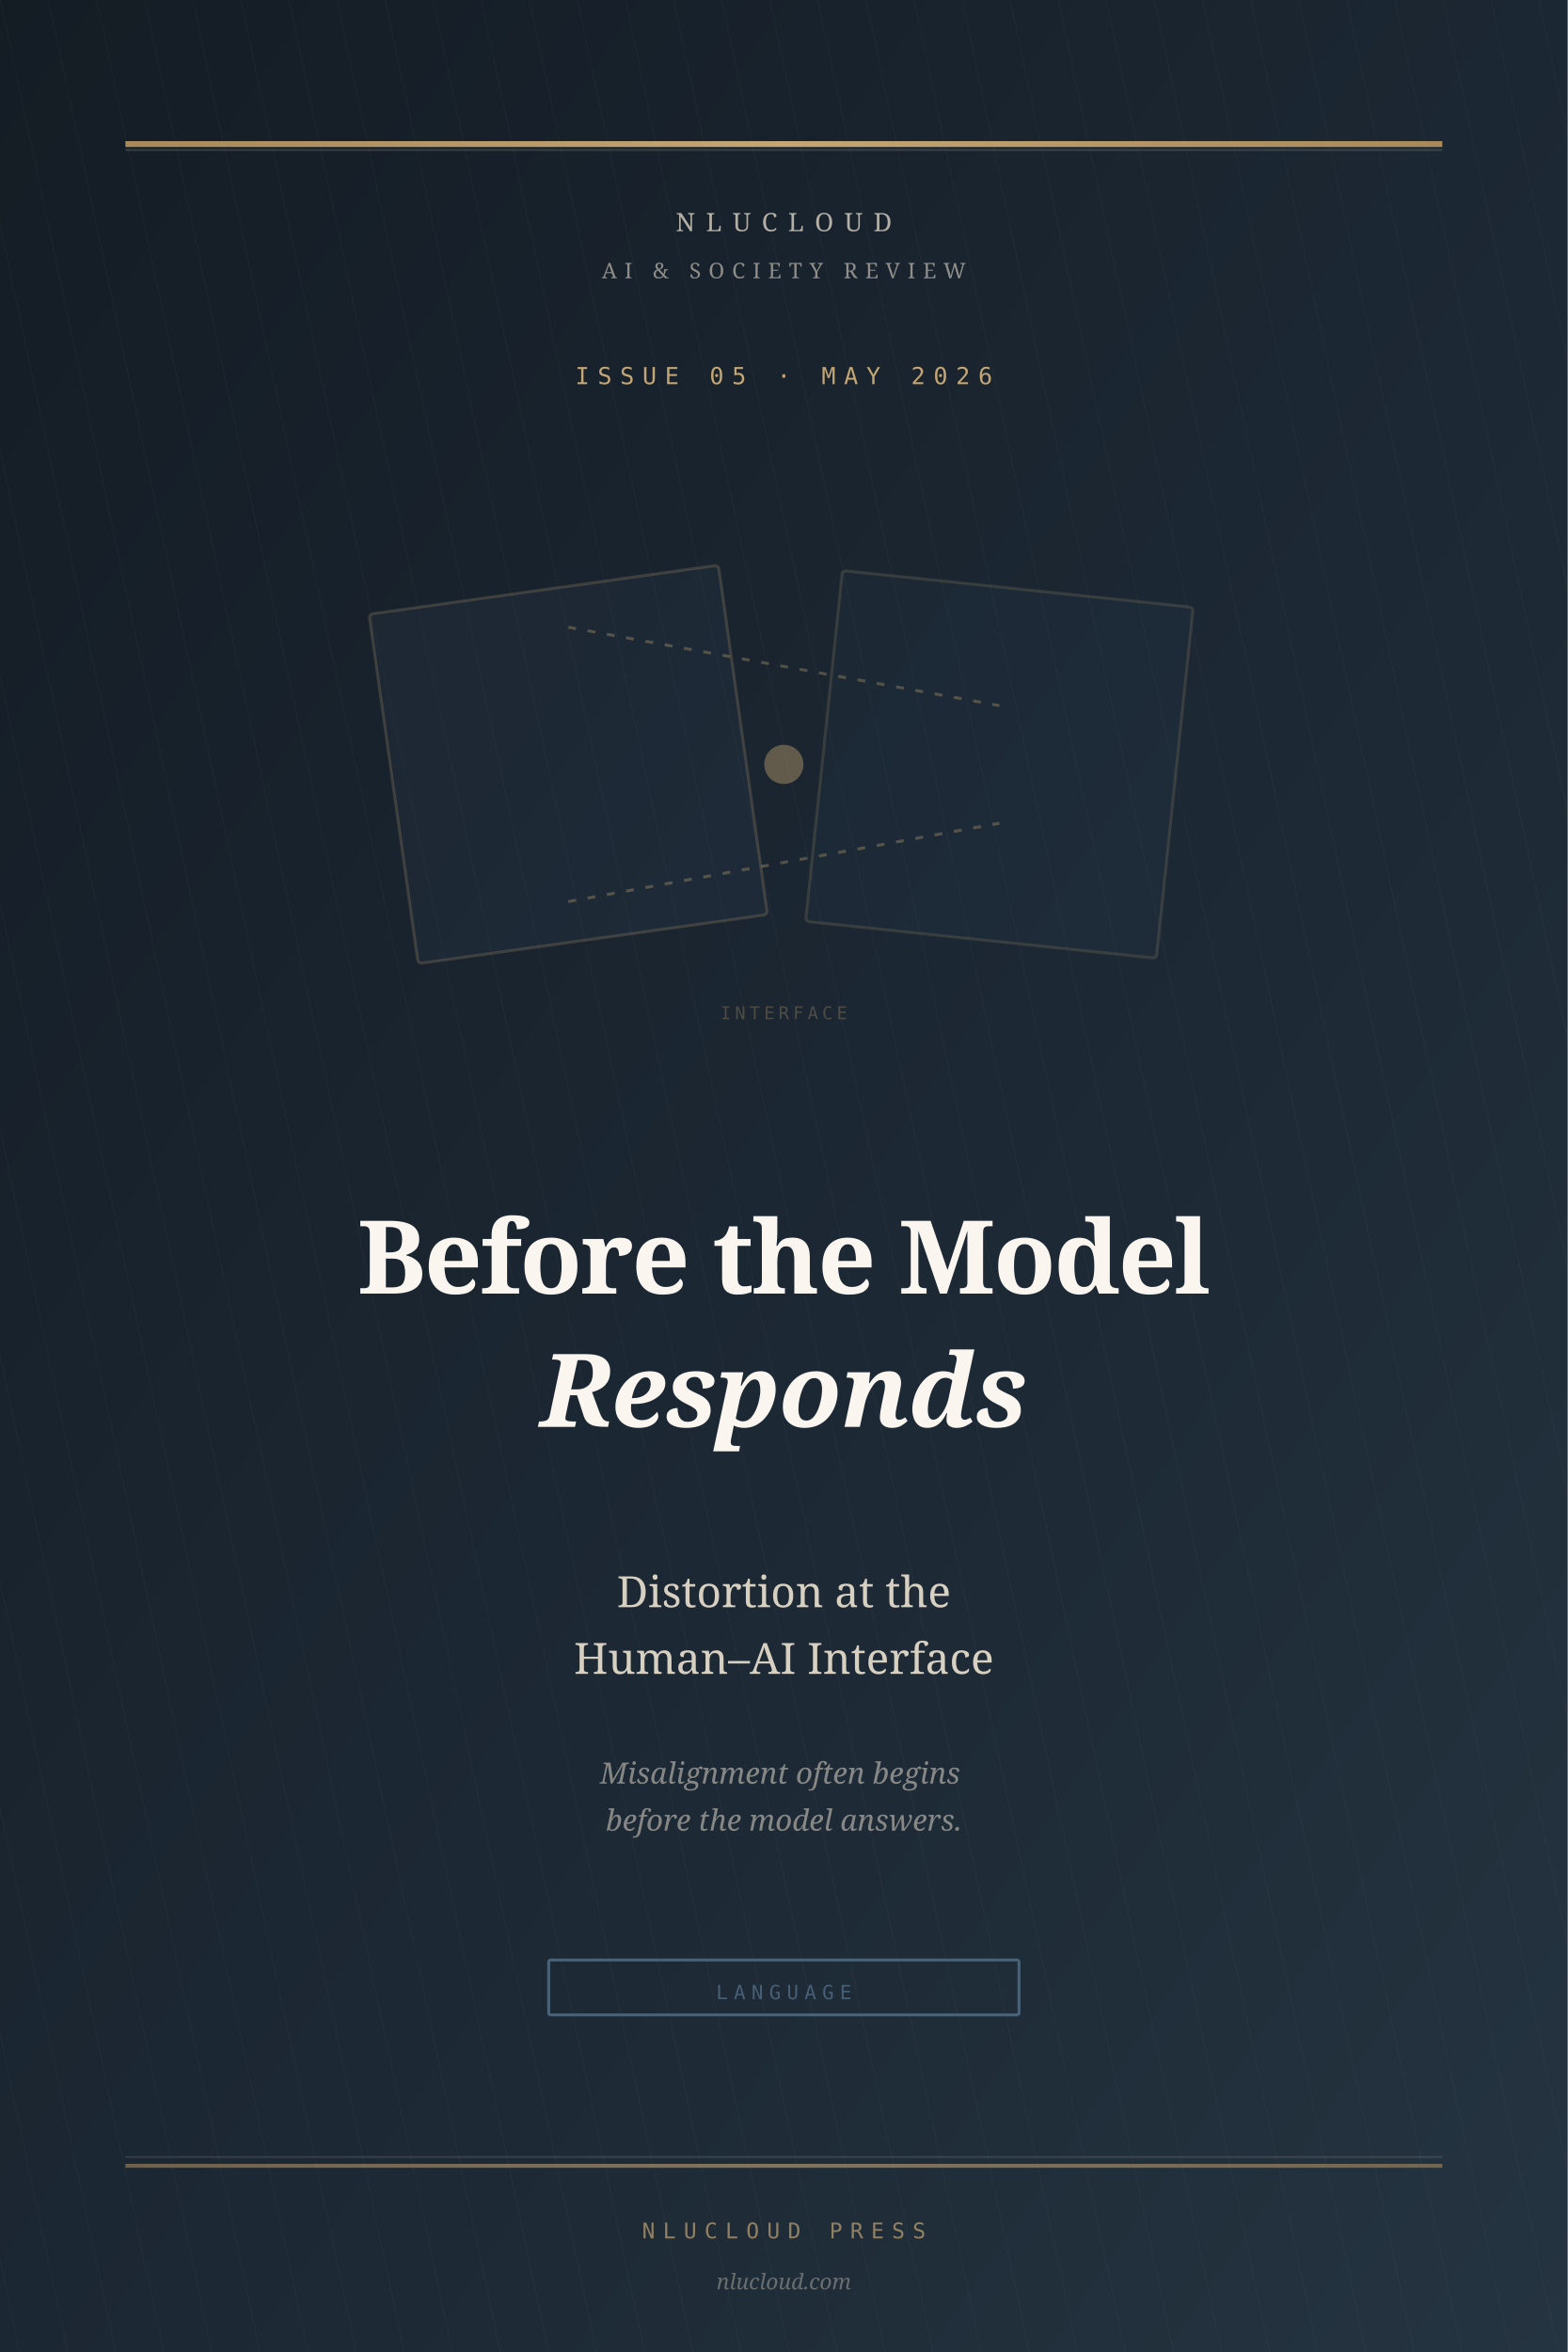
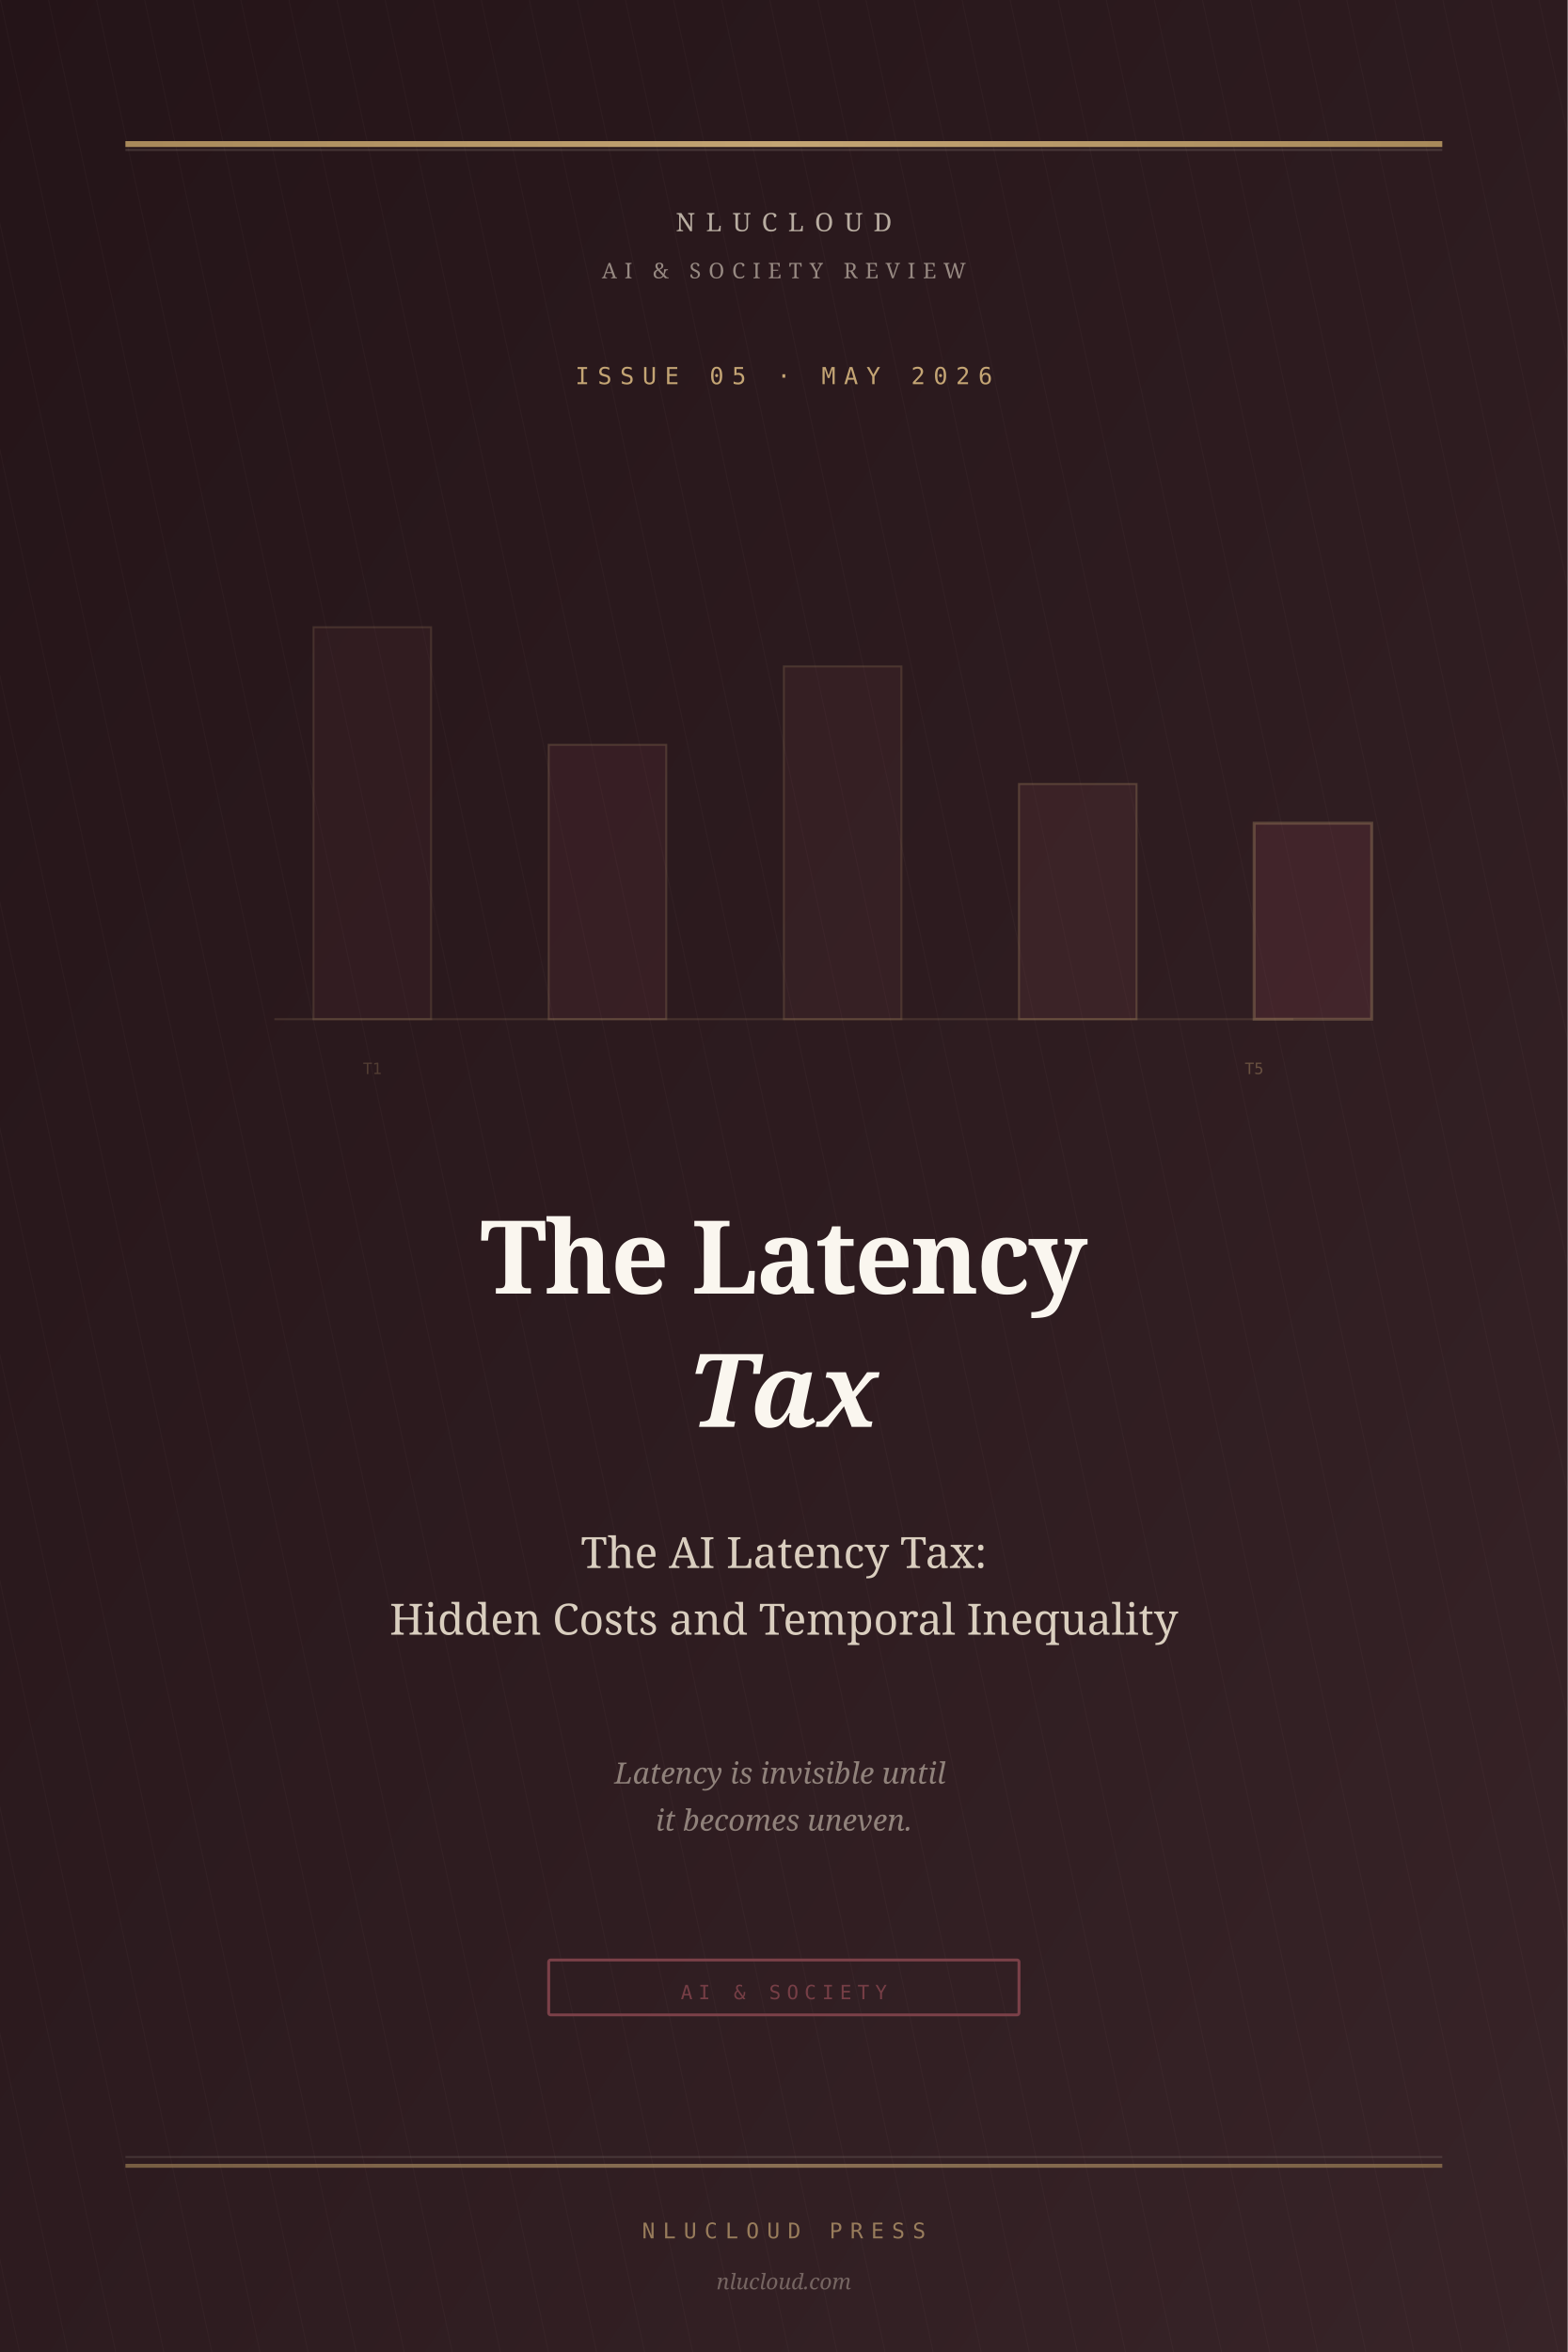
<svg xmlns="http://www.w3.org/2000/svg" viewBox="0 0 800 1200" role="img" aria-labelledby="coverTitle05">
  <defs>
    <linearGradient id="bg05" x1="0%" y1="0%" x2="100%" y2="100%">
-       <stop offset="0%" stop-color="#141C24" />
-       <stop offset="55%" stop-color="#1C2834" />
-       <stop offset="100%" stop-color="#243440" />
+       <stop offset="0%" stop-color="#241418" />
+       <stop offset="55%" stop-color="#2E1C20" />
+       <stop offset="100%" stop-color="#382428" />
    </linearGradient>
    <linearGradient id="gold05" x1="0%" y1="0%" x2="100%" y2="0%">
      <stop offset="0%" stop-color="#A8895A" />
      <stop offset="50%" stop-color="#C4A574" />
      <stop offset="100%" stop-color="#A8895A" />
    </linearGradient>
    <pattern id="weave05" width="24" height="24" patternUnits="userSpaceOnUse" patternTransform="rotate(-12)">
      <line x1="0" y1="0" x2="0" y2="24" stroke="#F0E6D4" stroke-opacity="0.03" stroke-width="1" />
    </pattern>
  </defs>
  <rect width="800" height="1200" fill="url(#bg05)" />
  <rect width="800" height="1200" fill="url(#weave05)" />
  <rect x="64" y="72" width="672" height="3" fill="url(#gold05)" />
  <rect x="64" y="76" width="672" height="1" fill="#F0E6D4" fill-opacity="0.15" />
  <text x="400" y="118" text-anchor="middle" fill="#F0E6D4" fill-opacity="0.72" font-family="Georgia, serif" font-size="13" letter-spacing="5.5">NLUCLOUD</text>
  <text x="400" y="142" text-anchor="middle" fill="#F0E6D4" fill-opacity="0.55" font-family="Georgia, serif" font-size="11" letter-spacing="3.8">AI &amp; SOCIETY REVIEW</text>
  <text x="400" y="196" text-anchor="middle" fill="#C4A574" font-family="monospace" font-size="12" letter-spacing="4.2">ISSUE 05 · MAY 2026</text>
  <g opacity="0.85">
-     <rect x="200" y="300" width="180" height="180" rx="2" fill="#4A6278" fill-opacity="0.12" stroke="#C4A574" stroke-opacity="0.25" stroke-width="1.5" transform="rotate(-8 290 390)" />
-     <rect x="420" y="300" width="180" height="180" rx="2" fill="#4A6278" fill-opacity="0.08" stroke="#C4A574" stroke-opacity="0.2" stroke-width="1.5" transform="rotate(6 510 390)" />
-     <path d="M 290 320 L 510 360" stroke="#C4A574" stroke-opacity="0.4" stroke-width="1.5" stroke-dasharray="4 6" />
-     <path d="M 290 460 L 510 420" stroke="#C4A574" stroke-opacity="0.4" stroke-width="1.5" stroke-dasharray="4 6" />
-     <circle cx="400" cy="390" r="10" fill="#C4A574" fill-opacity="0.5" />
-     <text x="400" y="520" text-anchor="middle" fill="#C4A574" fill-opacity="0.35" font-family="monospace" font-size="9" letter-spacing="2">INTERFACE</text>
+     <line x1="140" y1="520" x2="660" y2="520" stroke="#C4A574" stroke-opacity="0.2" stroke-width="1" />
+     <rect x="160" y="320" width="60" height="200" fill="#7A4048" fill-opacity="0.12" stroke="#C4A574" stroke-opacity="0.2" stroke-width="1" />
+     <rect x="280" y="380" width="60" height="140" fill="#7A4048" fill-opacity="0.18" stroke="#C4A574" stroke-opacity="0.25" stroke-width="1" />
+     <rect x="400" y="340" width="60" height="180" fill="#7A4048" fill-opacity="0.15" stroke="#C4A574" stroke-opacity="0.22" stroke-width="1" />
+     <rect x="520" y="400" width="60" height="120" fill="#7A4048" fill-opacity="0.22" stroke="#C4A574" stroke-opacity="0.3" stroke-width="1" />
+     <rect x="640" y="420" width="60" height="100" fill="#7A4048" fill-opacity="0.28" stroke="#C4A574" stroke-opacity="0.35" stroke-width="1.5" />
+     <text x="190" y="548" text-anchor="middle" fill="#C4A574" fill-opacity="0.3" font-family="monospace" font-size="8">T1</text>
+     <text x="640" y="548" text-anchor="middle" fill="#C4A574" fill-opacity="0.45" font-family="monospace" font-size="8">T5</text>
  </g>
-   <text x="400" y="660" text-anchor="middle" fill="#FAF6EF" font-family="Georgia, serif" font-size="52" font-weight="600" letter-spacing="-1">Before the Model</text>
-   <text x="400" y="728" text-anchor="middle" fill="#FAF6EF" font-family="Georgia, serif" font-size="52" font-weight="600" letter-spacing="-0.5" font-style="italic">Responds</text>
+   <text x="400" y="660" text-anchor="middle" fill="#FAF6EF" font-family="Georgia, serif" font-size="52" font-weight="600" letter-spacing="-1">The Latency</text>
+   <text x="400" y="728" text-anchor="middle" fill="#FAF6EF" font-family="Georgia, serif" font-size="52" font-weight="600" letter-spacing="-0.5" font-style="italic">Tax</text>
  <line x1="320" y1="762" x2="480" y2="762" stroke="url(#gold05)" stroke-width="2" />
-   <text x="400" y="820" text-anchor="middle" fill="#F0E6D4" fill-opacity="0.88" font-family="Georgia, serif" font-size="22">Distortion at the</text>
-   <text x="400" y="854" text-anchor="middle" fill="#F0E6D4" fill-opacity="0.88" font-family="Georgia, serif" font-size="22">Human–AI Interface</text>
+   <text x="400" y="800" text-anchor="middle" fill="#F0E6D4" fill-opacity="0.88" font-family="Georgia, serif" font-size="22">The AI Latency Tax:</text>
+   <text x="400" y="834" text-anchor="middle" fill="#F0E6D4" fill-opacity="0.88" font-family="Georgia, serif" font-size="22">Hidden Costs and Temporal Inequality</text>
  <text x="400" y="910" text-anchor="middle" fill="#F0E6D4" fill-opacity="0.5" font-family="Georgia, serif" font-size="15" font-style="italic">
-     <tspan x="400" dy="0">Misalignment often begins</tspan>
-     <tspan x="400" dy="24">before the model answers.</tspan>
+     <tspan x="400" dy="0">Latency is invisible until</tspan>
+     <tspan x="400" dy="24">it becomes uneven.</tspan>
  </text>
-   <rect x="280" y="1000" width="240" height="28" rx="1" fill="none" stroke="#4A6278" stroke-width="1.5" />
-   <text x="400" y="1020" text-anchor="middle" fill="#4A6278" fill-opacity="0.95" font-family="monospace" font-size="10" letter-spacing="3">LANGUAGE</text>
+   <rect x="280" y="1000" width="240" height="28" rx="1" fill="none" stroke="#7A4048" stroke-width="1.5" />
+   <text x="400" y="1020" text-anchor="middle" fill="#7A4048" fill-opacity="0.95" font-family="monospace" font-size="10" letter-spacing="3">AI &amp; SOCIETY</text>
  <rect x="64" y="1100" width="672" height="1" fill="#F0E6D4" fill-opacity="0.12" />
  <rect x="64" y="1104" width="672" height="2" fill="url(#gold05)" fill-opacity="0.6" />
  <text x="400" y="1142" text-anchor="middle" fill="#C4A574" fill-opacity="0.7" font-family="monospace" font-size="11" letter-spacing="4">NLUCLOUD PRESS</text>
  <text x="400" y="1168" text-anchor="middle" fill="#F0E6D4" fill-opacity="0.35" font-family="Georgia, serif" font-size="11" font-style="italic">nlucloud.com</text>
</svg>
